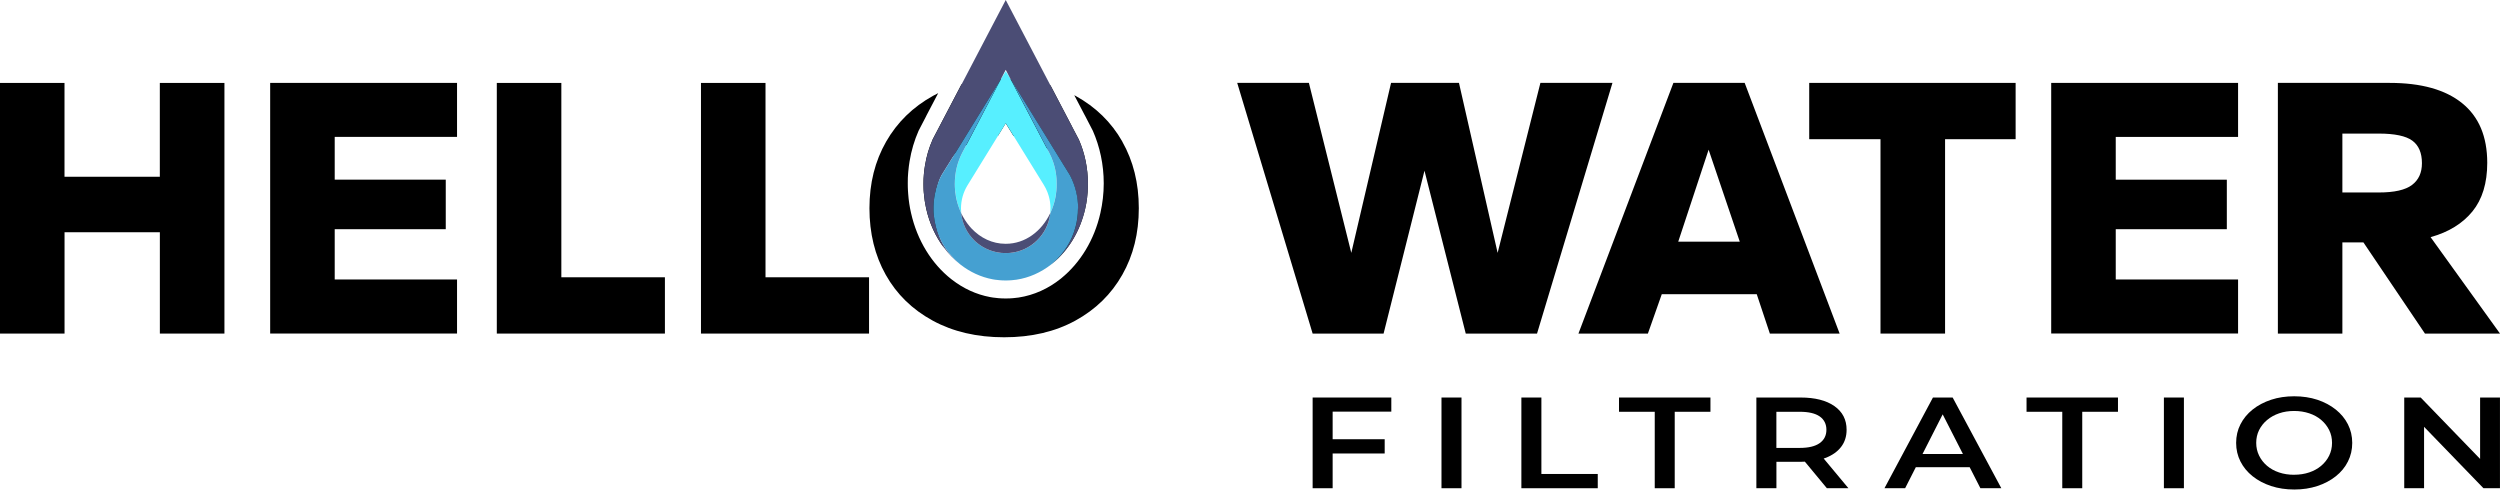
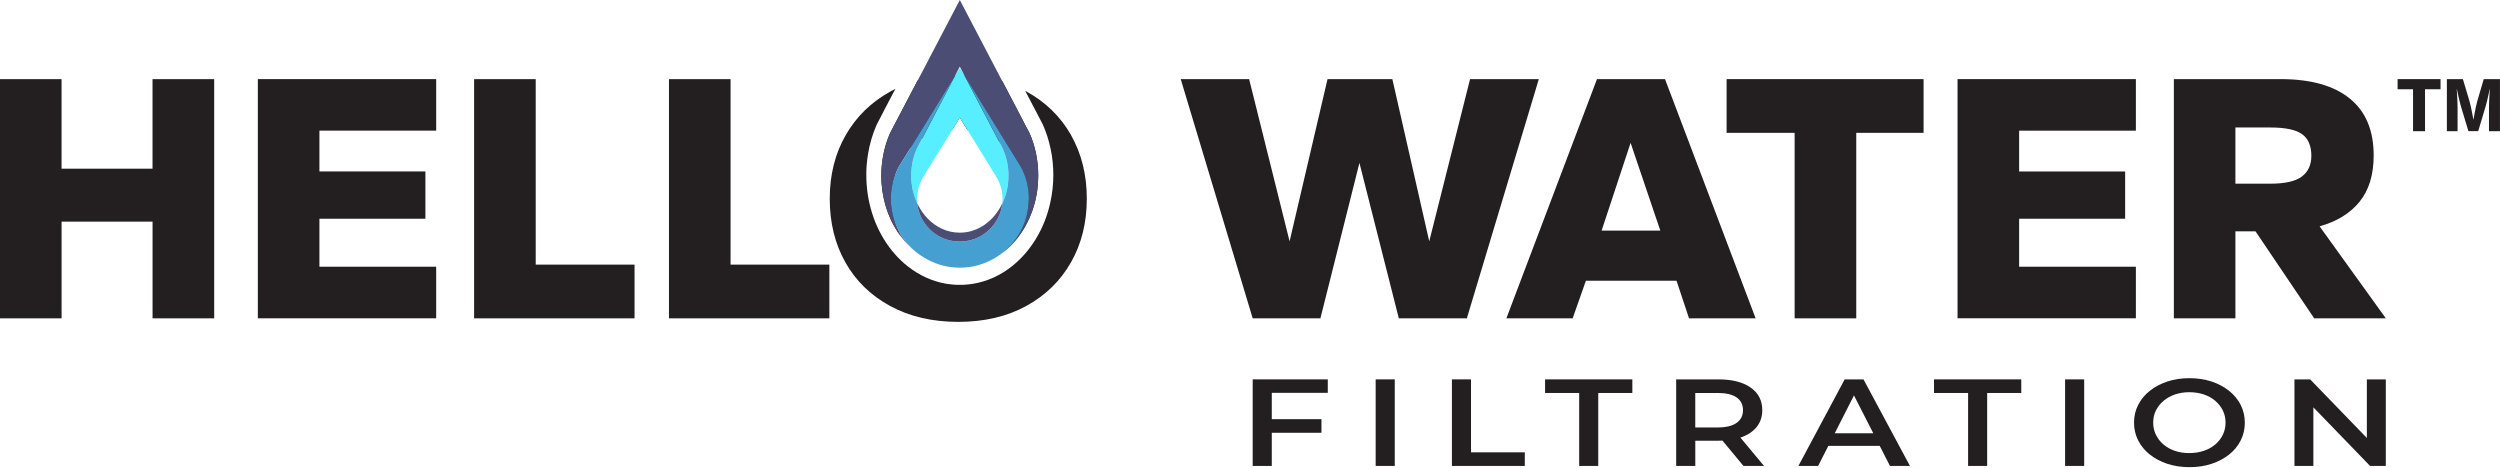
- <svg xmlns="http://www.w3.org/2000/svg" id="Layer_1" data-name="Layer 1" viewBox="0 0 682.16 133.57">
+ <svg xmlns="http://www.w3.org/2000/svg" id="Layer_1" data-name="Layer 1" viewBox="0 0 714.8 133.57">
  <defs>
    <style>
      .cls-1 {
        fill: #57efff;
      }

      .cls-2 {
        fill: #45a0d1;
      }

      .cls-3 {
        fill: #4b4d75;
      }
+ 
+       .cls-4 {
+         fill: #231f20;
+       }
    </style>
  </defs>
  <g>
-     <path d="M358.17,133.22v-24.75h21.47v3.85h-16.01v20.9h-5.46ZM363.17,123.74v-3.89h14.66v3.89h-14.66Z" />
-     <path d="M393.33,133.22v-24.75h5.46v24.75h-5.46Z" />
-     <path d="M415.13,133.22v-24.75h5.46v20.86h15.38v3.89h-20.84Z" />
-     <path d="M451.52,133.22v-20.86h-9.75v-3.89h24.95v3.89h-9.75v20.86h-5.46Z" />
-     <path d="M479.25,133.22v-24.75h12.06c3.92,0,7,.78,9.22,2.33,2.23,1.56,3.34,3.71,3.34,6.47,0,1.82-.5,3.38-1.51,4.69-1.01,1.31-2.44,2.31-4.31,3.01-1.86.7-4.1,1.04-6.7,1.04h-9.07l2.44-2.09v9.3h-5.46ZM484.71,124.41l-2.44-2.19h8.82c2.41,0,4.22-.44,5.44-1.31,1.22-.87,1.83-2.09,1.83-3.64s-.61-2.79-1.83-3.64-3.03-1.27-5.44-1.27h-8.82l2.44-2.26v14.32ZM498.49,133.22l-7.44-8.98h5.84l7.48,8.98h-5.88Z" />
-     <path d="M514.2,133.22l13.23-24.75h5.38l13.28,24.75h-5.71l-11.39-22.31h2.19l-11.34,22.31h-5.63ZM520.29,127.49l1.47-3.61h15.88l1.47,3.61h-18.82Z" />
-     <path d="M562.72,133.22v-20.86h-9.75v-3.89h24.95v3.89h-9.75v20.86h-5.46Z" />
-     <path d="M590.45,133.22v-24.75h5.46v24.75h-5.46Z" />
-     <path d="M626.04,133.57c-2.3,0-4.41-.32-6.34-.95-1.93-.64-3.61-1.53-5.04-2.67-1.43-1.14-2.54-2.49-3.32-4.03-.78-1.54-1.18-3.24-1.18-5.07s.39-3.53,1.18-5.07c.78-1.54,1.89-2.89,3.32-4.03,1.43-1.14,3.11-2.03,5.04-2.67,1.93-.64,4.03-.95,6.3-.95s4.4.32,6.32.95c1.92.64,3.59,1.53,5.02,2.67,1.43,1.14,2.54,2.49,3.32,4.03.78,1.54,1.18,3.24,1.18,5.07s-.39,3.54-1.18,5.09c-.78,1.56-1.89,2.9-3.32,4.03-1.43,1.13-3.1,2.02-5.02,2.65s-4.01.95-6.28.95ZM625.99,129.54c1.48,0,2.86-.21,4.12-.64,1.26-.42,2.35-1.03,3.28-1.82.93-.79,1.65-1.71,2.16-2.76s.78-2.21.78-3.48-.26-2.43-.78-3.48-1.24-1.97-2.16-2.76c-.92-.79-2.02-1.4-3.28-1.82-1.26-.42-2.63-.64-4.12-.64s-2.85.21-4.1.64c-1.25.43-2.34,1.03-3.28,1.82-.94.79-1.67,1.71-2.19,2.76-.52,1.05-.78,2.21-.78,3.48s.26,2.4.78,3.47,1.24,1.99,2.16,2.78c.93.79,2.02,1.4,3.28,1.82,1.26.43,2.63.64,4.12.64Z" />
-     <path d="M656.03,133.22v-24.75h4.49l18.44,19.06h-2.23v-19.06h5.42v24.75h-4.5l-18.44-19.06h2.23v19.06h-5.42Z" />
+     <path class="cls-4" d="M358.17,133.22v-24.75h21.47v3.85h-16.01v20.9h-5.46ZM363.17,123.74v-3.89h14.66v3.89h-14.66Z" />
+     <path class="cls-4" d="M393.33,133.22v-24.75h5.46v24.75h-5.46Z" />
+     <path class="cls-4" d="M415.13,133.22v-24.75h5.46v20.86h15.38v3.89h-20.84Z" />
+     <path class="cls-4" d="M451.52,133.22v-20.86h-9.75v-3.89h24.95v3.89h-9.75v20.86h-5.46Z" />
+     <path class="cls-4" d="M479.25,133.22v-24.75h12.06c3.92,0,7,.78,9.22,2.33,2.23,1.56,3.34,3.71,3.34,6.47,0,1.82-.5,3.38-1.51,4.69s-2.44,2.31-4.31,3.01c-1.86.7-4.1,1.04-6.7,1.04h-9.07l2.44-2.09v9.3h-5.46ZM484.71,124.41l-2.44-2.19h8.82c2.41,0,4.22-.44,5.44-1.31s1.83-2.09,1.83-3.64-.61-2.79-1.83-3.64-3.03-1.27-5.44-1.27h-8.82l2.44-2.26v14.32ZM498.49,133.22l-7.44-8.98h5.84l7.48,8.98h-5.88Z" />
+     <path class="cls-4" d="M514.2,133.22l13.23-24.75h5.38l13.28,24.75h-5.71l-11.39-22.31h2.19l-11.34,22.31h-5.63ZM520.29,127.49l1.47-3.61h15.88l1.47,3.61h-18.82Z" />
+     <path class="cls-4" d="M562.72,133.22v-20.86h-9.75v-3.89h24.95v3.89h-9.75v20.86h-5.46Z" />
+     <path class="cls-4" d="M590.45,133.22v-24.75h5.46v24.75h-5.46Z" />
+     <path class="cls-4" d="M626.04,133.57c-2.3,0-4.41-.32-6.34-.95s-3.61-1.53-5.04-2.67-2.54-2.49-3.32-4.03c-.78-1.54-1.18-3.24-1.18-5.07s.39-3.53,1.18-5.07c.78-1.54,1.89-2.89,3.32-4.03,1.43-1.14,3.11-2.03,5.04-2.67,1.93-.64,4.03-.95,6.3-.95s4.4.32,6.32.95c1.92.64,3.59,1.53,5.02,2.67,1.43,1.14,2.54,2.49,3.32,4.03.78,1.54,1.18,3.24,1.18,5.07s-.39,3.54-1.18,5.09-1.89,2.9-3.32,4.03c-1.43,1.13-3.1,2.02-5.02,2.65s-4.01.95-6.28.95ZM625.99,129.54c1.48,0,2.86-.21,4.12-.64,1.26-.42,2.35-1.03,3.28-1.82.93-.79,1.65-1.71,2.16-2.76s.78-2.21.78-3.48-.26-2.43-.78-3.48-1.24-1.97-2.16-2.76c-.92-.79-2.02-1.4-3.28-1.82-1.26-.42-2.63-.64-4.12-.64s-2.85.21-4.1.64c-1.25.43-2.34,1.03-3.28,1.82-.94.79-1.67,1.71-2.19,2.76s-.78,2.21-.78,3.48.26,2.4.78,3.47c.52,1.06,1.24,1.99,2.16,2.78.93.79,2.02,1.4,3.28,1.82,1.26.43,2.63.64,4.12.64Z" />
+     <path class="cls-4" d="M656.03,133.22v-24.75h4.49l18.44,19.06h-2.23v-19.06h5.42v24.75h-4.5l-18.44-19.06h2.23v19.06h-5.42Z" />
  </g>
  <g>
-     <path d="M358.17,91.02l-20.58-68.4h19.56l11.57,46.38,10.85-46.38h18.53l10.55,46.38,11.67-46.38h19.66l-20.58,68.4h-19.45l-11.26-44.44-11.16,44.44h-19.35Z" />
-     <path d="M430.7,91.02l25.91-68.4h19.45l25.91,68.4h-19.04l-3.58-10.75h-25.91l-3.79,10.75h-18.94ZM457.93,65.94h16.79l-8.5-25.09-8.29,25.09Z" />
-     <path d="M513.12,91.02v-53.04h-19.45v-15.36h56.32v15.36h-19.25v53.04h-17.61Z" />
-     <path d="M559.7,91.02V22.62h50.99v14.74h-33.38v11.67h30.31v13.51h-30.31v13.72h33.38v14.74h-50.99Z" />
-     <path d="M621.55,91.02V22.62h30.51c8.6,0,15.19,1.84,19.76,5.53,4.57,3.69,6.86,9.11,6.86,16.28,0,5.53-1.35,9.95-4.04,13.26-2.7,3.31-6.5,5.65-11.42,7.02l18.94,26.31h-20.48l-16.79-24.88h-5.74v24.88h-17.61ZM639.16,52.52h9.93c4.23,0,7.25-.68,9.06-2.05,1.81-1.37,2.71-3.34,2.71-5.94,0-2.8-.87-4.85-2.61-6.14-1.74-1.29-4.8-1.94-9.17-1.94h-9.93v16.08Z" />
+     <path class="cls-4" d="M358.17,91.02l-20.58-68.4h19.56l11.57,46.38,10.85-46.38h18.53l10.55,46.38,11.67-46.38h19.66l-20.58,68.4h-19.45l-11.26-44.44-11.16,44.44h-19.35Z" />
+     <path class="cls-4" d="M430.7,91.02l25.91-68.4h19.45l25.91,68.4h-19.04l-3.58-10.75h-25.91l-3.79,10.75h-18.94ZM457.93,65.94h16.79l-8.5-25.09-8.29,25.09Z" />
+     <path class="cls-4" d="M513.12,91.02v-53.04h-19.45v-15.36h56.32v15.36h-19.25v53.04h-17.61Z" />
+     <path class="cls-4" d="M559.7,91.02V22.62h50.99v14.74h-33.38v11.67h30.31v13.51h-30.31v13.72h33.38v14.74h-50.99Z" />
+     <path class="cls-4" d="M621.55,91.02V22.62h30.51c8.6,0,15.19,1.84,19.76,5.53,4.57,3.69,6.86,9.11,6.86,16.28,0,5.53-1.35,9.95-4.04,13.26-2.7,3.31-6.5,5.65-11.42,7.02l18.94,26.31h-20.48l-16.79-24.88h-5.74v24.88h-17.61ZM639.16,52.52h9.93c4.23,0,7.25-.68,9.06-2.05,1.81-1.37,2.71-3.34,2.71-5.94,0-2.8-.87-4.85-2.61-6.14-1.74-1.29-4.8-1.94-9.17-1.94h-9.93v16.08Z" />
  </g>
  <g>
-     <path d="M43.61,22.63v25.6h-26.01v-25.6H0v68.39h17.61v-27.65h26.01v27.65h17.62V22.63h-17.62Z" />
-     <path d="M124.71,37.36v-14.74h-50.99v68.39h50.99v-14.75h-33.38v-13.72h30.3v-13.52h-30.3v-11.67h33.38Z" />
-     <path d="M153.17,75.66V22.63h-17.61v68.39h45.87v-15.36h-28.26Z" />
-     <path d="M208.88,75.66V22.63h-17.61v68.39h45.86v-15.36h-28.25Z" />
-     <path d="M306.25,38.64c-3.01-5.29-7.27-9.45-12.79-12.49-.11-.06-.22-.12-.33-.17l2.8,5.35.13.23,2.14,4.13c1.89,4.3,2.97,9.18,2.97,14.35,0,2.8-.33,5.49-.91,8.07-1.64,7.33-5.49,13.59-10.64,17.79-.06.05-.13.11-.19.16-3.37,2.69-7.29,4.49-11.51,5.13-.49.07-1,.13-1.51.17-.3.04-.6.05-.91.06-.34.02-.66.02-1,.02h-.14c-.33,0-.66,0-1-.02-.3-.01-.6-.02-.92-.06-.49-.04-1-.1-1.5-.17-.27-.05-.52-.08-.78-.13-3.8-.71-7.34-2.37-10.43-4.77-.06-.04-.11-.08-.16-.12-5.33-4.19-9.3-10.57-10.98-18.05-.39-1.69-.65-3.44-.78-5.23-.02-.29-.05-.58-.06-.87-.02-.31-.04-.62-.04-.94-.01-.31-.01-.64-.01-.97v-.17c0-.29,0-.56.01-.83,0-.21.01-.42.01-.63.02-.28.04-.53.05-.8s.04-.53.06-.8c.05-.52.11-1.05.17-1.58.06-.43.12-.86.19-1.29.48-2.94,1.32-5.74,2.46-8.33l.08-.16,1.94-3.73.11-.24,3.22-6.14c-.48.23-.95.48-1.41.74-5.49,3.04-9.76,7.2-12.79,12.49-3.04,5.3-4.56,11.36-4.56,18.17s1.48,12.89,4.45,18.17c2.97,5.3,7.23,9.46,12.8,12.5,5.56,3.03,12.06,4.55,19.5,4.55s13.93-1.52,19.45-4.55c5.53-3.04,9.79-7.2,12.79-12.5,3.01-5.29,4.51-11.34,4.51-18.17s-1.51-12.88-4.51-18.17ZM254.46,38.12c-.97,2.17-1.67,4.53-2.06,6.99-.07.37-.12.72-.17,1.1-.05.43-.1.88-.14,1.32-.01.23-.04.45-.05.68-.01.22-.02.43-.04.66,0,.17-.01.35-.01.53,0,.23-.01.46-.01.69v.16c0,.27.01.54.01.81s.01.52.02.78c.02.24.04.49.05.72.12,1.51.34,2.97.66,4.39.89,3.99,2.57,7.62,4.83,10.63-.05-.08-.1-.17-.14-.27-.47-.89-.86-1.85-1.17-2.84t-.01-.02c-.78-2.33-1.17-4.91-1.17-7.74,0-2.4.28-4.61.84-6.61-.01-.01,0-.02,0-.02.37-1.36.88-2.63,1.51-3.81.37-.69.77-1.34,1.21-1.96h.01c.53-.75,1.09-1.41,1.7-2.04.98-1,2.06-1.87,3.28-2.61.13-.08.27-.17.41-.25,1.85-1.07,3.89-1.8,6.13-2.16h.01c.71-.12,1.44-.21,2.18-.25l2.08-3.37,2.12,3.46c.78.07,1.53.19,2.27.36,1.87.4,3.57,1.05,5.12,1.96.62.36,1.21.76,1.77,1.19,1.97,1.5,3.58,3.42,4.83,5.72.07.13.14.27.21.41,1.47,2.87,2.2,6.2,2.2,9.98,0,4.09-.8,7.64-2.4,10.64-.99,1.85-2.21,3.43-3.66,4.75.05-.02.08-.06.13-.1.06-.05.11-.1.16-.14,4.33-3.51,7.55-8.79,8.94-14.93.45-1.93.69-3.93.72-6.01.02-.25.02-.51.02-.76,0-4.34-.88-8.45-2.47-12.06l-1.81-3.45-.1-.21-5.83-11.14h-.01c-2.2-.66-4.51-1.12-6.95-1.41-.21-.02-.41-.05-.62-.06-1.07-.11-2.16-.18-3.28-.23h-.02c-.58-.01-1.17-.02-1.76-.02-.31,0-.63,0-.93.01h-.01c-1.11.01-2.18.07-3.25.16-.19.01-.39.04-.58.05-2.4.23-4.69.64-6.88,1.22l-6.09,11.63-.1.19-1.64,3.13-.06.13Z" />
+     <path class="cls-4" d="M43.61,22.63v25.6h-26.01v-25.6H0v68.39h17.61v-27.65h26.01v27.65h17.62V22.63h-17.62Z" />
+     <path class="cls-4" d="M124.71,37.36v-14.74h-50.99v68.39h50.99v-14.75h-33.38v-13.72h30.3v-13.52h-30.3v-11.67h33.38Z" />
+     <path class="cls-4" d="M153.17,75.66V22.63h-17.61v68.39h45.87v-15.36h-28.26Z" />
+     <path class="cls-4" d="M208.88,75.66V22.63h-17.61v68.39h45.86v-15.36h-28.25Z" />
+     <path class="cls-4" d="M306.25,38.64c-3.01-5.29-7.27-9.45-12.79-12.49-.11-.06-.22-.12-.33-.17l2.8,5.35.13.23,2.14,4.13c1.89,4.3,2.97,9.18,2.97,14.35,0,2.8-.33,5.49-.91,8.07-1.64,7.33-5.49,13.59-10.64,17.79-.06.05-.13.11-.19.16-3.37,2.69-7.29,4.49-11.51,5.13-.49.07-1,.13-1.51.17-.3.04-.6.05-.91.06-.34.02-.66.02-1,.02h-.14c-.33,0-.66,0-1-.02-.3-.01-.6-.02-.92-.06-.49-.04-1-.1-1.5-.17-.27-.05-.52-.08-.78-.13-3.8-.71-7.34-2.37-10.43-4.77-.06-.04-.11-.08-.16-.12-5.33-4.19-9.3-10.57-10.98-18.05-.39-1.69-.65-3.44-.78-5.23-.02-.29-.05-.58-.06-.87-.02-.31-.04-.62-.04-.94-.01-.31-.01-.64-.01-.97v-.17c0-.29,0-.56.01-.83,0-.21.01-.42.01-.63.02-.28.04-.53.05-.8s.04-.53.06-.8c.05-.52.11-1.05.17-1.58.06-.43.12-.86.19-1.29.48-2.94,1.32-5.74,2.46-8.33l.08-.16,1.94-3.73.11-.24,3.22-6.14c-.48.23-.95.48-1.41.74-5.49,3.04-9.76,7.2-12.79,12.49-3.04,5.3-4.56,11.36-4.56,18.17s1.48,12.89,4.45,18.17c2.97,5.3,7.23,9.46,12.8,12.5,5.56,3.03,12.06,4.55,19.5,4.55s13.93-1.52,19.45-4.55c5.53-3.04,9.79-7.2,12.79-12.5,3.01-5.29,4.51-11.34,4.51-18.17s-1.51-12.88-4.51-18.17ZM254.46,38.12c-.97,2.17-1.67,4.53-2.06,6.99-.07.37-.12.72-.17,1.1-.05.43-.1.88-.14,1.32-.01.23-.04.45-.05.68-.01.22-.02.43-.04.66,0,.17-.01.35-.01.53,0,.23-.01.46-.01.69v.16c0,.27.01.54.01.81s.01.52.02.78c.02.24.04.49.05.72.12,1.51.34,2.97.66,4.39.89,3.99,2.57,7.62,4.83,10.63-.05-.08-.1-.17-.14-.27-.47-.89-.86-1.85-1.17-2.84t-.01-.02c-.78-2.33-1.17-4.91-1.17-7.74,0-2.4.28-4.61.84-6.61-.01-.01,0-.02,0-.02.37-1.36.88-2.63,1.51-3.81.37-.69.77-1.34,1.21-1.96h.01c.53-.75,1.09-1.41,1.7-2.04.98-1,2.06-1.87,3.28-2.61.13-.08.27-.17.41-.25,1.85-1.07,3.89-1.8,6.13-2.16h.01c.71-.12,1.44-.21,2.18-.25l2.08-3.37,2.12,3.46c.78.07,1.53.19,2.27.36,1.87.4,3.57,1.05,5.12,1.96.62.36,1.21.76,1.77,1.19,1.97,1.5,3.58,3.42,4.83,5.72.07.13.14.27.21.41,1.47,2.87,2.2,6.2,2.2,9.98,0,4.09-.8,7.64-2.4,10.64-.99,1.85-2.21,3.43-3.66,4.75.05-.02.08-.06.13-.1.06-.05.11-.1.16-.14,4.33-3.51,7.55-8.79,8.94-14.93.45-1.93.69-3.93.72-6.01.02-.25.02-.51.02-.76,0-4.34-.88-8.45-2.47-12.06l-1.81-3.45-.1-.21-5.83-11.14h-.01c-2.2-.66-4.51-1.12-6.95-1.41-.21-.02-.41-.05-.62-.06-1.07-.11-2.16-.18-3.28-.23h-.02c-.58-.01-1.17-.02-1.76-.02-.31,0-.63,0-.93.01h-.01c-1.11.01-2.18.07-3.25.16-.19.01-.39.04-.58.05-2.4.23-4.69.64-6.88,1.22l-6.09,11.63-.1.19-1.64,3.13-.06.13Z" />
  </g>
  <g>
    <path class="cls-1" d="M288.32,50.24c0,.98-.07,1.92-.22,2.85-.01.17-.05.33-.07.49-.29,1.62-.78,3.15-1.45,4.55.04-.4.06-.81.06-1.23,0-.16-.01-.31-.01-.46,0-.1-.01-.18-.01-.28-.01-.14-.02-.3-.04-.45,0-.04-.01-.07-.01-.1-.02-.19-.05-.39-.07-.58-.04-.19-.06-.4-.11-.6-.01-.02-.01-.05-.01-.07-.04-.16-.07-.33-.12-.49,0-.02-.01-.04-.01-.06-.05-.16-.08-.3-.13-.45-.07-.25-.16-.52-.25-.76-.05-.12-.1-.24-.14-.35-.23-.58-.51-1.13-.84-1.67l-.16-.27-8.03-13.01-.02-.02-.12-.19-2.12-3.46-2.08,3.37-.18.3h-.01s-8.19,13.29-8.19,13.29c-1.11,1.83-1.76,3.99-1.76,6.31,0,.42.02.84.07,1.26-.74-1.54-1.26-3.25-1.52-5.06-.16-.93-.23-1.89-.23-2.88,0-3.09.72-5.99,1.99-8.45l1.1-2.1,8.23-15.69v-.02s1.23-2.34,1.23-2.34l.07-.13,1.28-2.06,1.24,2.03.1.18,1.22,2.33v.02s8.73,16.63,8.73,16.63l.42.81.19.35c.37.71.69,1.46.95,2.23.06.14.11.3.16.46.11.34.22.69.3,1.03.05.21.1.4.14.6,0,.02.01.05.02.08.04.22.08.43.12.66.01.04.01.06.02.1.05.28.08.54.12.81.02.25.06.51.08.76,0,.04.01.08.01.14.01.19.02.4.04.6.01.12.01.24.01.36.01.21.01.41.01.63Z" />
    <path class="cls-3" d="M296.86,50.18c0,.25,0,.51-.02.76-.04,2.08-.28,4.08-.72,6.01-1.39,6.14-4.61,11.42-8.94,14.93,3.03-2.56,5.27-6.02,6.31-9.97.43-1.61.66-3.29.66-5.04,0-3.25-.78-6.3-2.18-9l-1.42-2.32-.16-.25-.1-.16-11.48-18.62-3.02-4.89h-.01l-.11-.18-1.24-2.4-1.28,2.44-.07.13h-.01l-3.02,4.9-9.71,15.76-1.86,3.02-.1.14-.04.06-1.4,2.28-.06.08c-.37.71-.7,1.46-.98,2.22,0,0-.01.01,0,.02-.36.95-.64,1.96-.83,2.98-.05.27-.1.54-.14.81-.05.33-.08.66-.12.99-.02.17-.04.34-.05.49-.01.17-.02.34-.02.49-.01.13-.01.27-.02.4v1.24c.01.19.02.39.02.58.02.18.04.36.05.56.11,1.11.3,2.21.58,3.26.23.88.52,1.73.87,2.55t.01.02c1.26,3.01,3.23,5.61,5.71,7.62-1.63-1.27-3.1-2.8-4.39-4.51-2.26-3.02-3.93-6.64-4.83-10.63-.33-1.42-.54-2.88-.66-4.39-.01-.23-.02-.48-.05-.72-.01-.27-.02-.52-.02-.78s-.01-.54-.01-.81v-.16c0-.23.01-.46.01-.69,0-.18.01-.36.01-.53.01-.23.02-.45.04-.66.01-.23.04-.45.05-.68.05-.43.1-.88.14-1.32.05-.37.1-.72.17-1.1.4-2.46,1.1-4.82,2.06-6.99l.06-.13,1.64-3.13.1-.19,6.09-11.63,7.08-13.53,4.98-9.51,4.98,9.51,7.23,13.82h.01l5.83,11.14.1.21,1.81,3.45c1.59,3.61,2.47,7.71,2.47,12.06Z" />
    <path class="cls-2" d="M294.14,56.87c0,1.75-.23,3.44-.66,5.04-1.04,3.95-3.28,7.41-6.31,9.97-.05.05-.1.1-.16.14-.05.04-.08.07-.13.1-.02.02-.05.05-.07.06-2.78,2.16-6,3.62-9.46,4.14-.41.06-.84.11-1.27.14-.25.02-.51.04-.76.05-.28.01-.56.02-.84.02h-.11c-.28,0-.57-.01-.84-.02-.25-.01-.51-.02-.76-.05-.42-.04-.84-.08-1.27-.14-.22-.04-.43-.07-.65-.11-3.2-.6-6.17-1.99-8.76-4.01-.05-.02-.08-.06-.13-.11-2.47-2-4.45-4.61-5.71-7.62t-.01-.02c-.35-.82-.64-1.67-.87-2.55-.28-1.05-.47-2.15-.58-3.26-.01-.19-.02-.37-.05-.56,0-.19-.01-.39-.02-.58v-1.24c.01-.13.01-.27.02-.4,0-.16.01-.33.02-.49.01-.16.02-.33.05-.49.04-.33.07-.66.12-.99.05-.27.1-.54.14-.81.19-1.03.47-2.03.83-2.98-.01-.01,0-.02,0-.02.28-.76.6-1.51.98-2.22l.06-.08,1.4-2.28.04-.06.1-.14,1.86-3.02,9.71-15.76,3.02-4.9h.01l-1.22,2.34v.02s-8.24,15.69-8.24,15.69l-1.1,2.1c-1.27,2.46-1.99,5.36-1.99,8.45,0,.28,0,.56.02.83,0,.22.01.42.04.63.04.48.08.95.17,1.41h0c.05.45.13.88.23,1.3.08.36.17.72.28,1.09l.22.69c.1.29.19.58.31.86.14.39.31.76.48,1.13.29,2.86,1.57,5.42,3.49,7.34.16.16.31.3.47.45,2.16,1.93,5.01,3.11,8.13,3.11h.11c5.87,0,10.75-4.14,11.91-9.65.08-.41.16-.83.21-1.27.66-1.4,1.16-2.93,1.45-4.55.02-.17.06-.33.07-.49.07-.39.11-.78.14-1.18.02-.27.05-.54.05-.81.02-.29.02-.57.02-.86,0-.22,0-.42-.01-.63,0-.12,0-.24-.01-.36-.01-.21-.02-.41-.04-.6,0-.06-.01-.11-.01-.14-.02-.25-.06-.51-.08-.76-.04-.27-.07-.53-.12-.81-.01-.04-.01-.06-.02-.1-.04-.23-.08-.45-.12-.66-.01-.04-.02-.06-.02-.08-.05-.21-.1-.4-.14-.6-.08-.34-.19-.69-.3-1.03-.05-.16-.1-.31-.16-.46-.27-.77-.58-1.52-.95-2.23l-.19-.35-.42-.81-8.71-16.63v-.02s-1.23-2.33-1.23-2.33l-.1-.18.11.18h.01l3.02,4.89,11.48,18.62.1.16.16.25,1.42,2.32c1.4,2.7,2.18,5.76,2.18,9Z" />
    <path class="cls-3" d="M286.58,58.14c-.04.43-.11.85-.2,1.27-1.16,5.51-6.05,9.65-11.91,9.65h-.11c-3.12,0-5.98-1.18-8.13-3.11-.16-.14-.31-.29-.47-.45-1.92-1.92-3.2-4.48-3.49-7.33.63,1.31,1.4,2.52,2.3,3.58.18.21.35.41.53.6,2.46,2.6,5.7,4.17,9.25,4.17h.13c5.2,0,9.74-3.38,12.1-8.37Z" />
  </g>
+   <g>
+     <path class="cls-4" d="M685.51,22.62h12.29v2.9h-4.44v11.99h-3.42v-11.99h-4.42v-2.9Z" />
+     <path class="cls-4" d="M699.61,22.62h4.58l1.86,6.21c.54,1.86,1.12,5.3,1.12,5.3h.06s.56-3.44,1.1-5.3l1.82-6.21h4.64v14.89h-3.14v-6.67c0-1.88.24-5.37.24-5.37h-.04s-.64,3.18-1.16,4.94l-2.12,7.09h-2.8l-2.14-7.09c-.52-1.76-1.16-4.94-1.16-4.94h-.04s.24,3.48.24,5.37v6.67h-3.06v-14.89Z" />
+   </g>
</svg>
